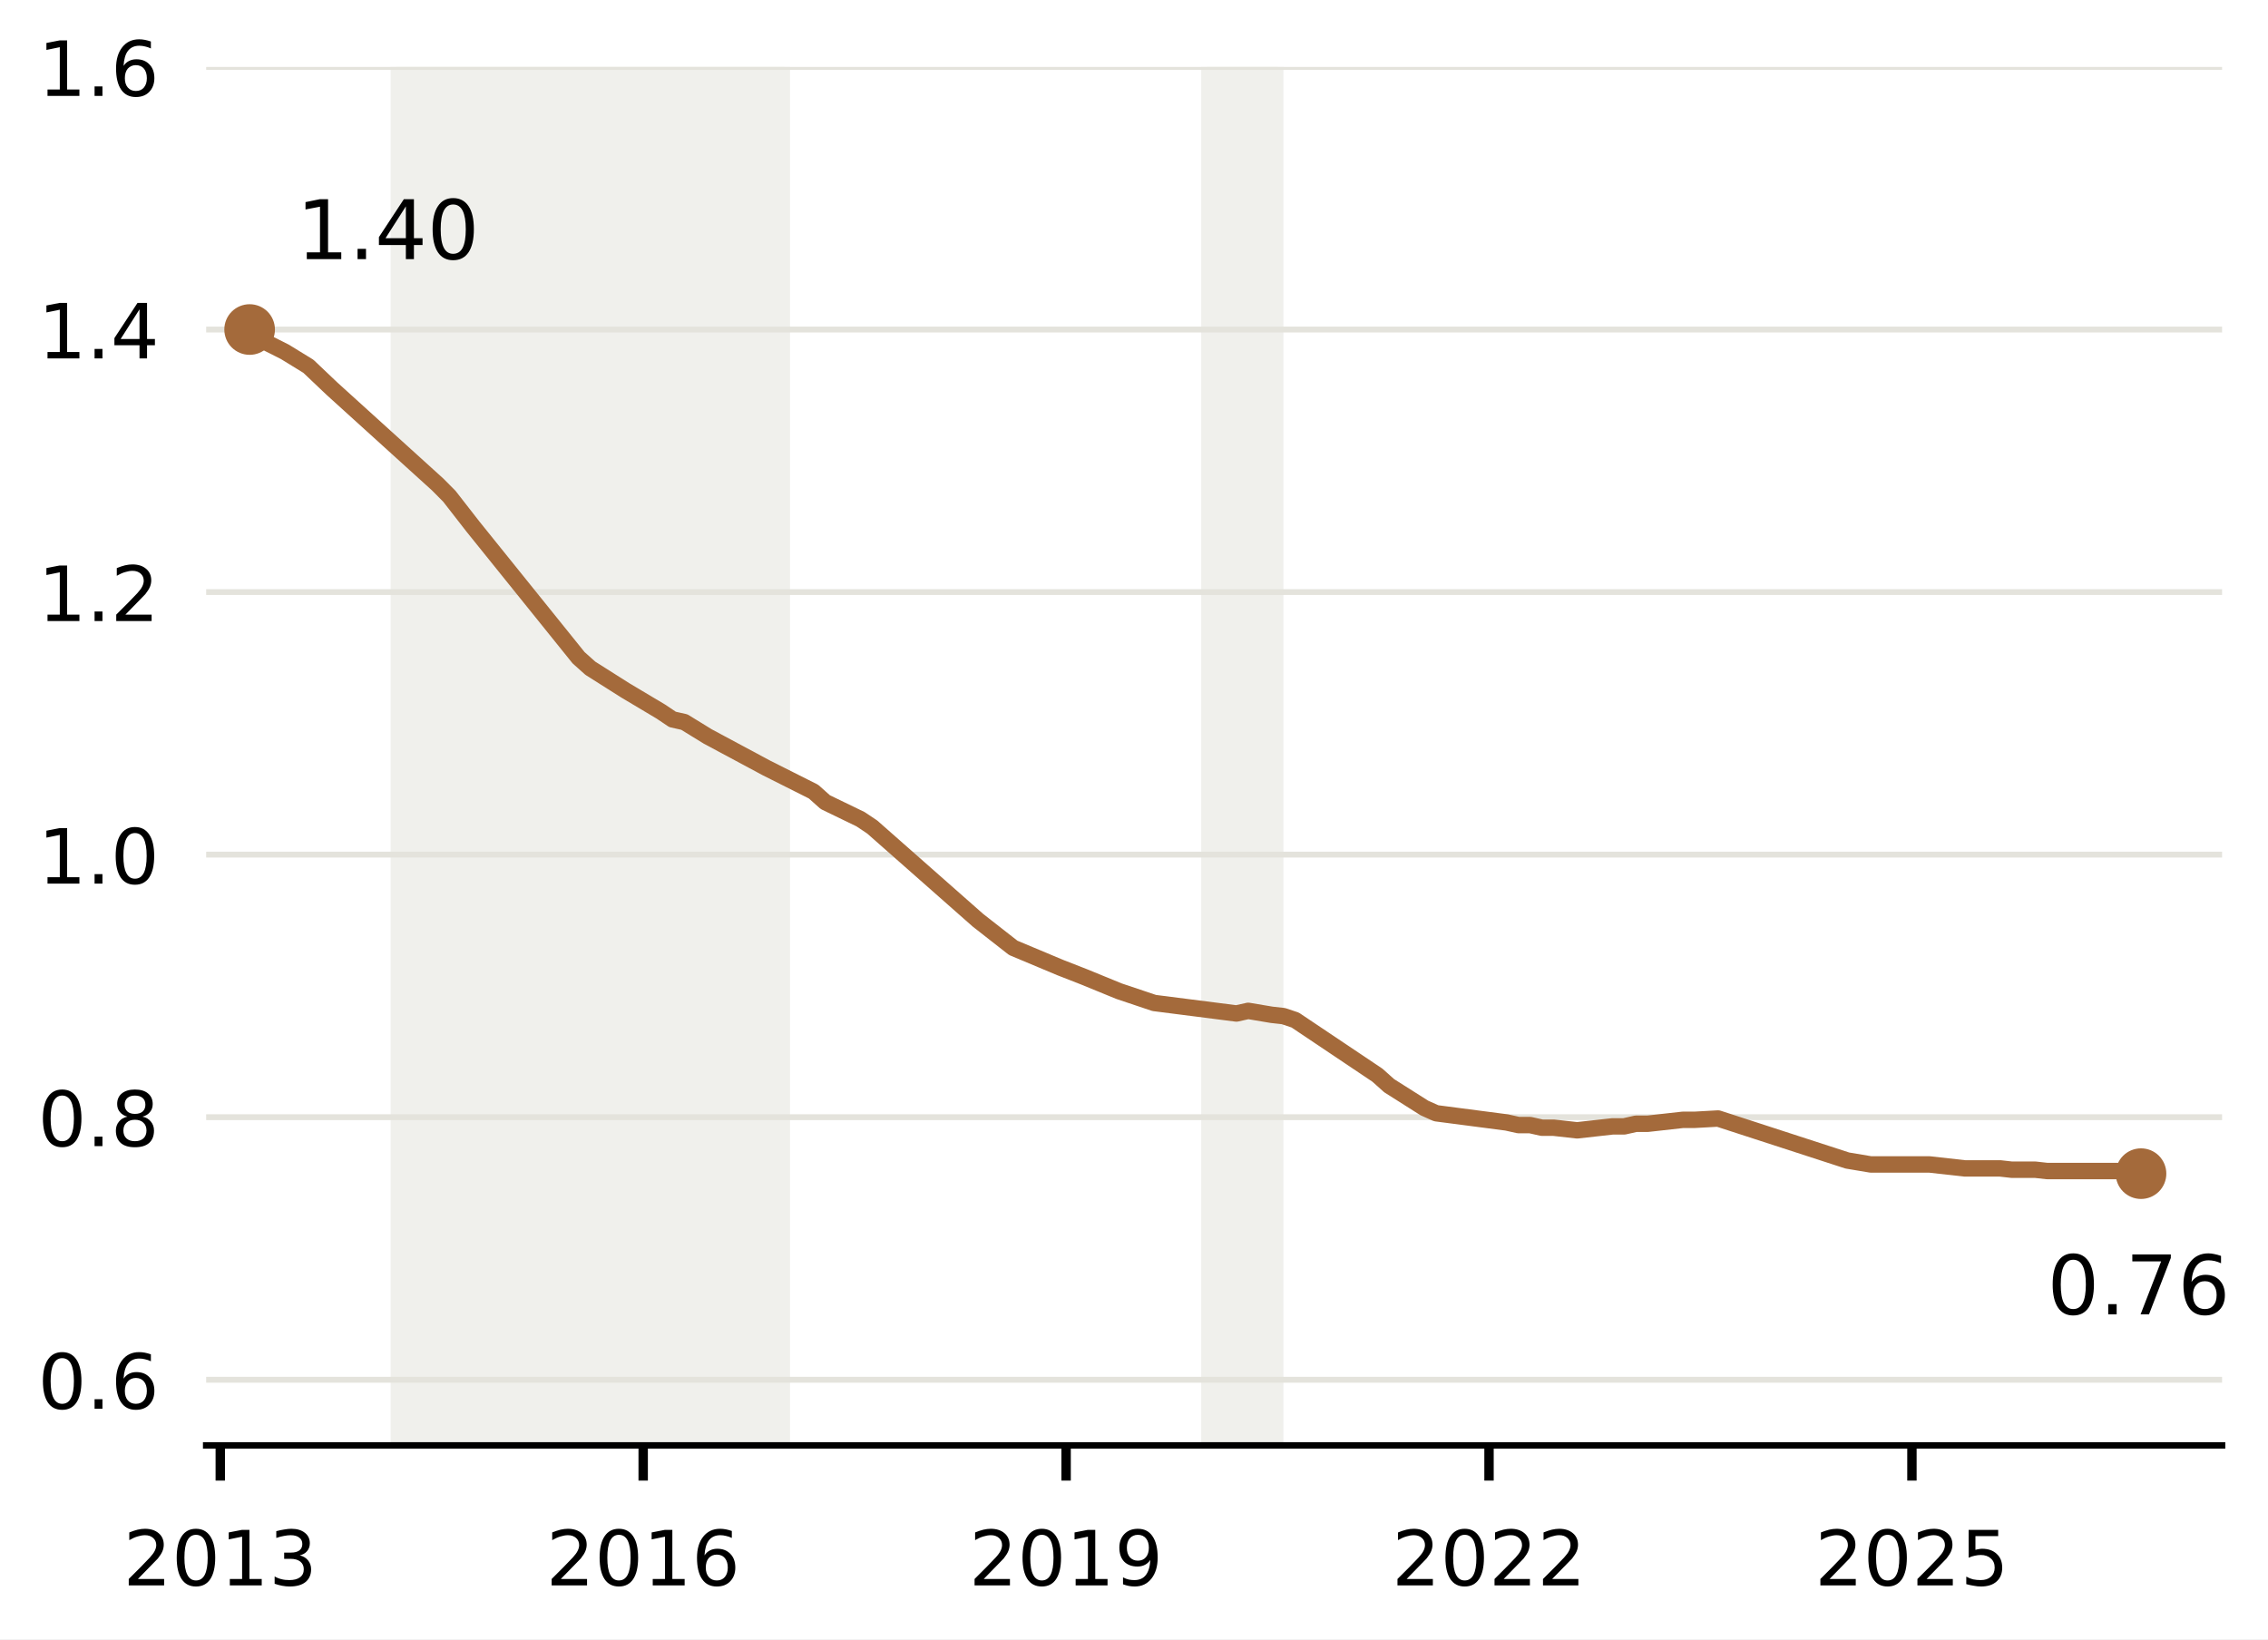
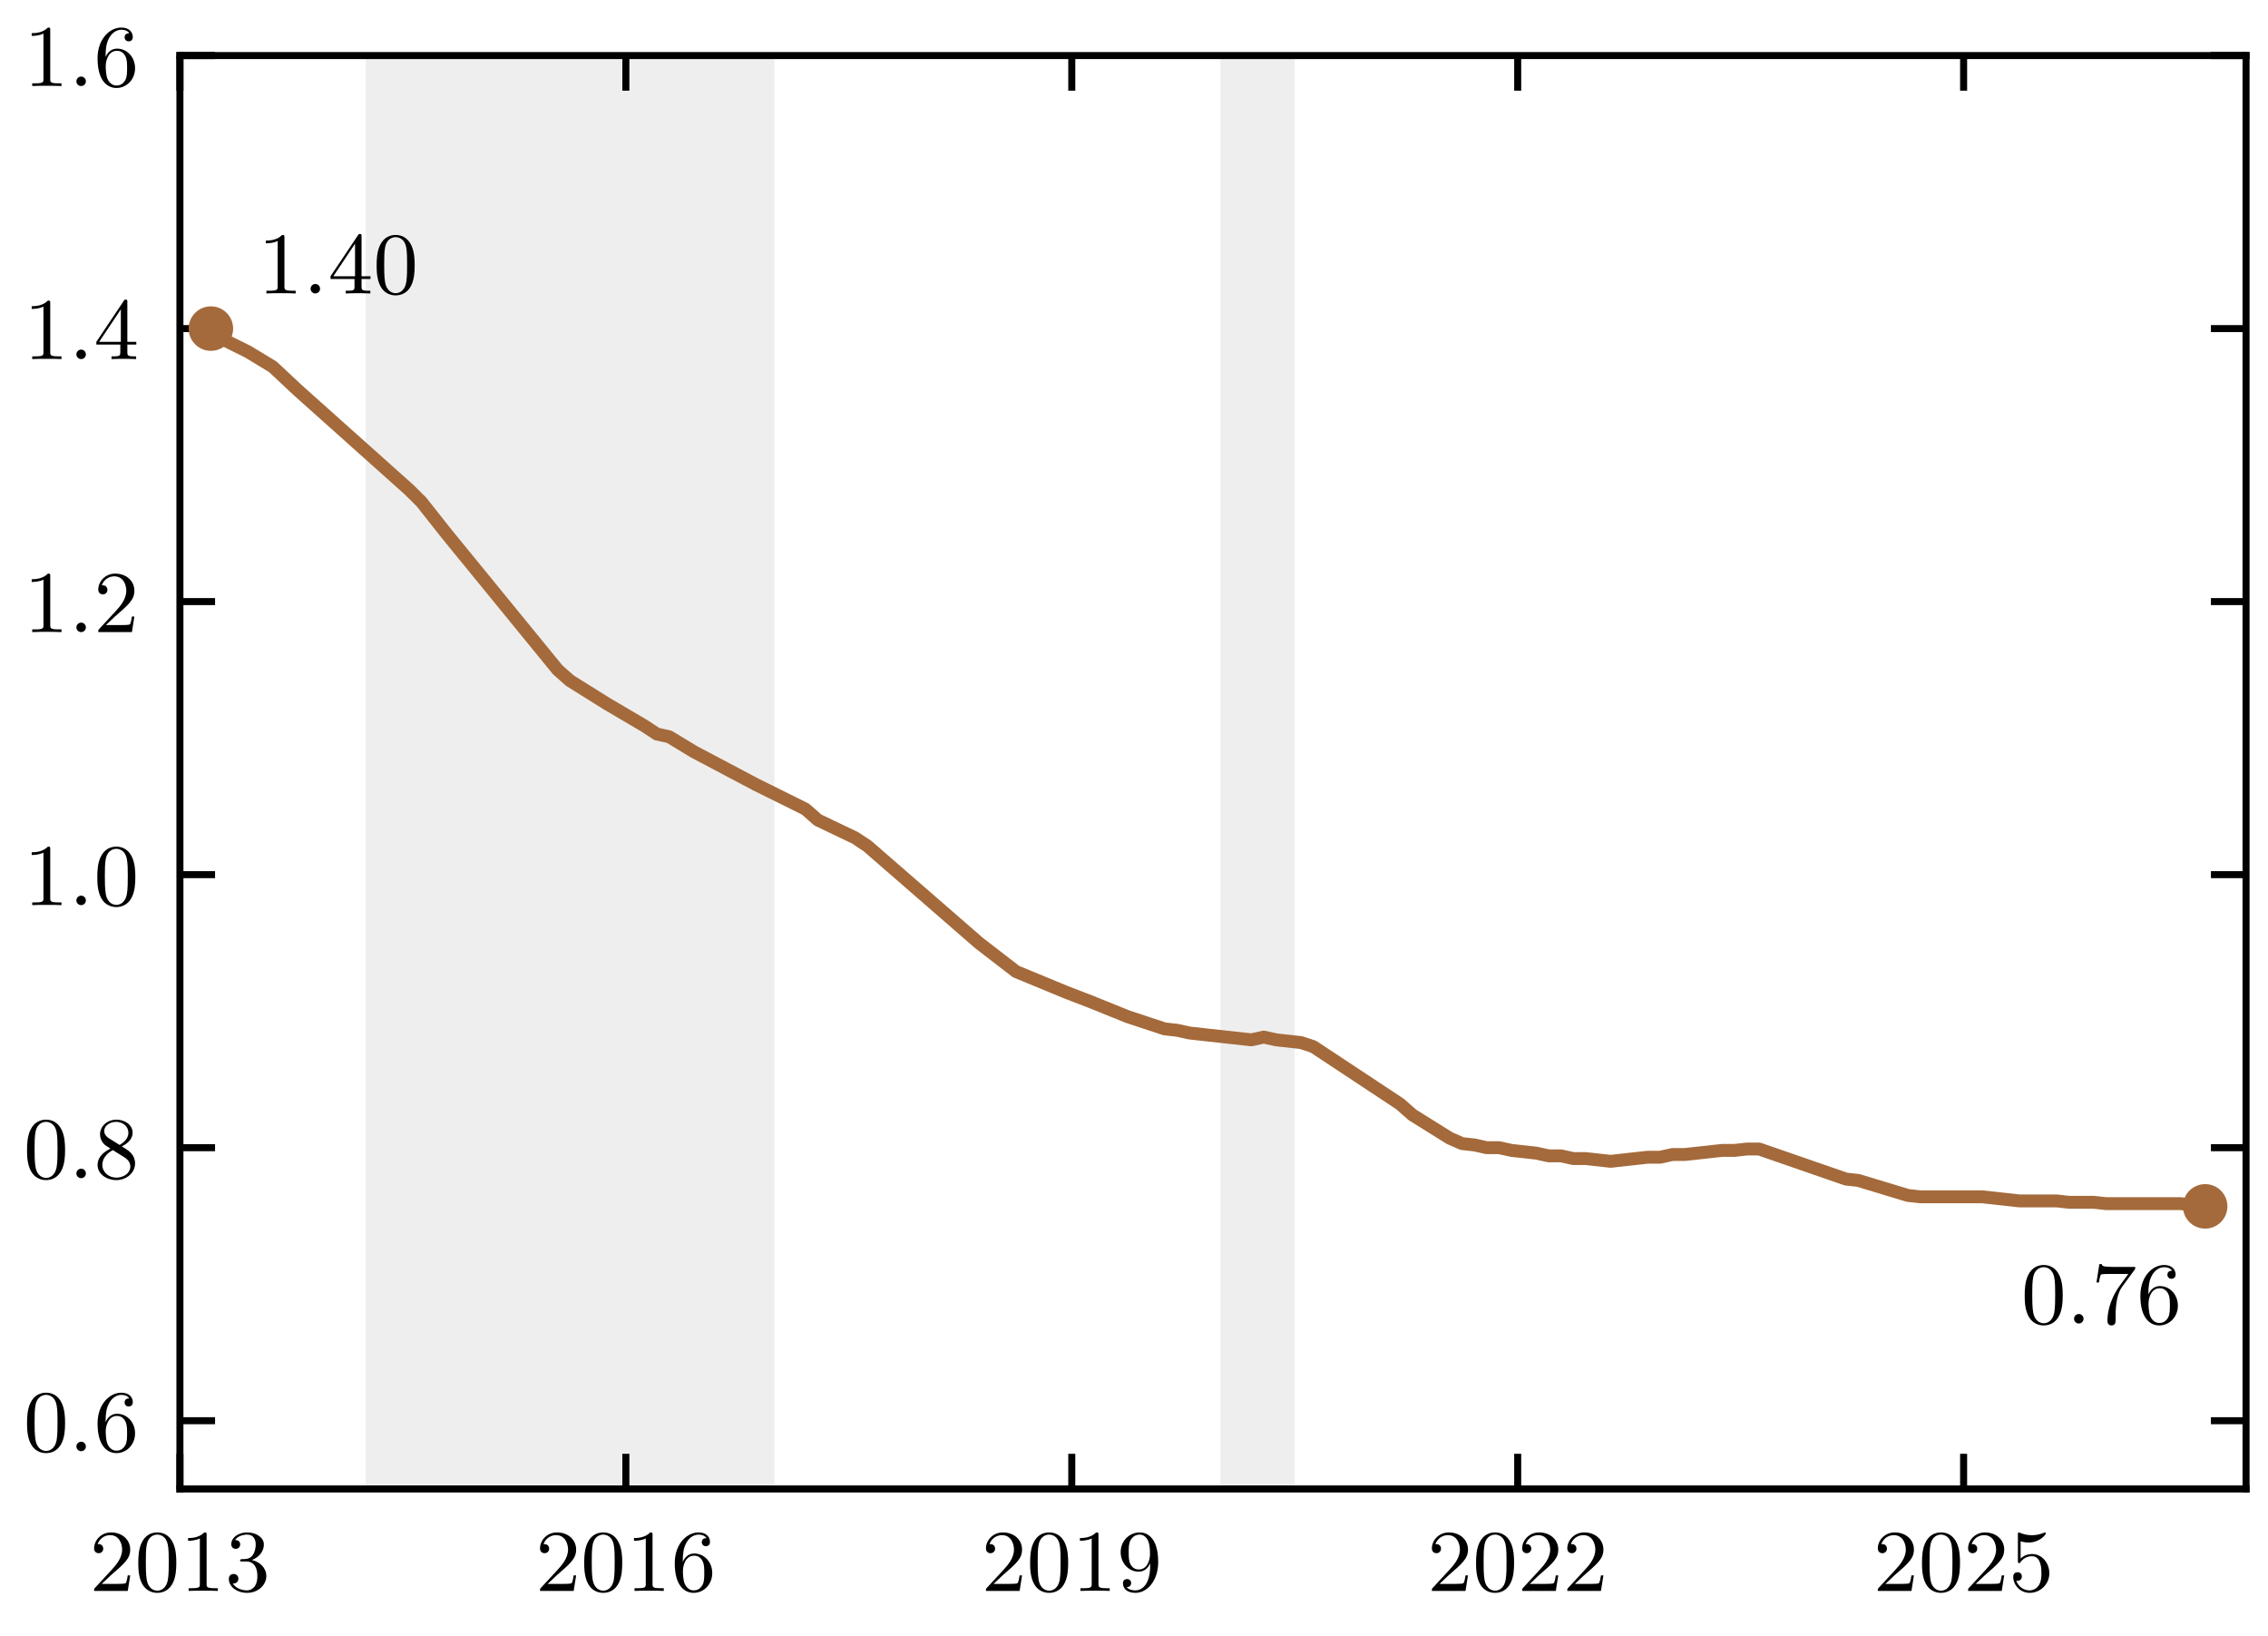
- <svg xmlns="http://www.w3.org/2000/svg" xmlns:xlink="http://www.w3.org/1999/xlink" width="193.356pt" height="139.773pt" viewBox="0 0 193.356 139.773" version="1.1">
+ <svg xmlns="http://www.w3.org/2000/svg" xmlns:xlink="http://www.w3.org/1999/xlink" width="193.68pt" height="139.68pt" viewBox="0 0 193.68 139.68" version="1.1">
  <defs>
    <style type="text/css">*{stroke-linejoin: round; stroke-linecap: butt}</style>
  </defs>
  <g id="figure_1">
    <g id="patch_1">
-       <path d="M 0 139.773  L 193.356 139.773  L 193.356 0  L 0 0  z " style="fill: #ffffff" />
+       <path d="M 0 139.68  L 193.68 139.68  L 193.68 0  L 0 0  z " style="fill: #ffffff" />
    </g>
    <g id="axes_1">
      <g id="patch_2">
-         <path d="M 17.577 123.242  L 189.441 123.242  L 189.441 5.709  L 17.577 5.709  z " style="fill: #ffffff" />
+         <path d="M 15.365 127.127  L 191.805 127.127  L 191.805 4.744  L 15.365 4.744  z " style="fill: #ffffff" />
      </g>
      <g id="patch_3">
-         <path d="M 33.802 123.242  L 66.853 123.242  L 66.853 5.709  L 33.802 5.709  z " clip-path="url(#p2f4e6abc70)" style="fill: #f0f0ec; stroke: #f0f0ec; stroke-linejoin: miter" />
+         <path d="M 31.232 127.127  L 66.139 127.127  L 66.139 4.744  L 31.232 4.744  z " clip-path="url(#pcdf5a57029)" style="opacity: 0.07" />
      </g>
      <g id="patch_4">
-         <path d="M 102.908 123.242  L 108.917 123.242  L 108.917 5.709  L 102.908 5.709  z " clip-path="url(#p2f4e6abc70)" style="fill: #f0f0ec; stroke: #f0f0ec; stroke-linejoin: miter" />
+         <path d="M 104.22 127.127  L 110.566 127.127  L 110.566 4.744  L 104.22 4.744  z " clip-path="url(#pcdf5a57029)" style="opacity: 0.07" />
      </g>
      <g id="matplotlib.axis_1">
        <g id="xtick_1">
          <g id="line2d_1">
            <defs>
-               <path id="m1945c7aaab" d="M 0 0  L 0 3  " style="stroke: #000000; stroke-width: 0.8" />
+               <path id="mfbcdeee113" d="M 0 0  L 0 -3  " style="stroke: #000000; stroke-width: 0.6" />
            </defs>
            <g>
-               <use xlink:href="#m1945c7aaab" x="18.779" y="123.242" style="stroke: #000000; stroke-width: 0.8" />
+               <use xlink:href="#mfbcdeee113" x="15.365" y="127.127" style="stroke: #000000; stroke-width: 0.6" />
+             </g>
+           </g>
+           <g id="line2d_2">
+             <defs>
+               <path id="ma1b12f14a0" d="M 0 0  L 0 3  " style="stroke: #000000; stroke-width: 0.6" />
+             </defs>
+             <g>
+               <use xlink:href="#ma1b12f14a0" x="15.365" y="4.744" style="stroke: #000000; stroke-width: 0.6" />
            </g>
          </g>
          <g id="text_1">
-             <text style="font-size: 6.5px; font-family: 'DejaVu Sans'; text-anchor: middle" x="18.779" y="135.181" transform="rotate(-0 18.77888 135.1813)">2013</text>
+             <g transform="translate(7.654063 135.833) scale(0.075 -0.075)">
+               <defs>
+                 <path id="LMRoman9-Regular-32" d="M 2957 1133  L 2778 1133  C 2765 1050 2714 672 2630 570  C 2592 512 2150 512 2022 512  L 883 512  L 1517 1114  C 2566 2022 2957 2362 2957 3014  C 2957 3750 2349 4262 1562 4262  C 826 4262 326 3680 326 3098  C 326 2778 602 2746 659 2746  C 800 2746 992 2848 992 3078  C 992 3270 858 3411 659 3411  C 627 3411 608 3411 582 3405  C 736 3859 1146 4064 1491 4064  C 2144 4064 2368 3456 2368 3014  C 2368 2362 1875 1830 1568 1498  L 397 230  C 326 160 326 147 326 0  L 2778 0  L 2957 1133  z " transform="scale(0.015625)" />
+                 <path id="LMRoman9-Regular-30" d="M 3027 2048  C 3027 2477 3008 3027 2784 3507  C 2502 4109 2016 4262 1645 4262  C 1261 4262 774 4109 493 3494  C 288 3053 256 2534 256 2048  C 256 1632 269 1011 544 506  C 845 -38 1344 -141 1638 -141  C 2054 -141 2528 38 2797 627  C 2989 1056 3027 1536 3027 2048  z M 2477 2125  C 2477 1728 2477 1190 2413 813  C 2278 83 1805 19 1645 19  C 1453 19 992 109 870 832  C 806 1210 806 1760 806 2125  C 806 2560 806 3066 883 3418  C 1011 3987 1421 4102 1638 4102  C 1882 4102 2285 3974 2406 3379  C 2477 3027 2477 2528 2477 2125  z " transform="scale(0.015625)" />
+                 <path id="LMRoman9-Regular-31" d="M 2765 0  L 2765 198  L 2560 198  C 1965 198 1946 275 1946 512  L 1946 4090  C 1946 4250 1939 4262 1779 4262  C 1382 3853 794 3853 595 3853  L 595 3654  C 717 3654 1107 3654 1453 3821  L 1453 512  C 1453 275 1434 198 838 198  L 634 198  L 634 0  C 864 19 1434 19 1696 19  C 1958 19 2534 19 2765 0  z " transform="scale(0.015625)" />
+                 <path id="LMRoman9-Regular-33" d="M 3008 1088  C 3008 1645 2566 2118 1952 2253  C 2547 2477 2829 2944 2829 3386  C 2829 3878 2285 4262 1619 4262  C 954 4262 454 3885 454 3398  C 454 3187 595 3066 781 3066  C 966 3066 1101 3200 1101 3386  C 1101 3610 947 3706 730 3706  C 896 3974 1286 4102 1600 4102  C 2131 4102 2234 3680 2234 3379  C 2234 3187 2195 2880 2035 2637  C 1837 2349 1613 2336 1427 2323  C 1267 2310 1254 2310 1203 2310  C 1146 2304 1094 2298 1094 2227  C 1094 2144 1146 2144 1254 2144  L 1555 2144  C 2112 2144 2355 1696 2355 1088  C 2355 269 1920 38 1594 38  C 1472 38 851 70 563 544  C 794 512 973 672 973 890  C 973 1101 813 1235 627 1235  C 467 1235 275 1139 275 870  C 275 301 870 -141 1613 -141  C 2413 -141 3008 435 3008 1088  z " transform="scale(0.015625)" />
+               </defs>
+               <use xlink:href="#LMRoman9-Regular-32" />
+               <use xlink:href="#LMRoman9-Regular-30" transform="translate(51.39999 0)" />
+               <use xlink:href="#LMRoman9-Regular-31" transform="translate(102.8 0)" />
+               <use xlink:href="#LMRoman9-Regular-33" transform="translate(154.2 0)" />
+             </g>
          </g>
        </g>
        <g id="xtick_2">
-           <g id="line2d_2">
-             <g>
-               <use xlink:href="#m1945c7aaab" x="54.834" y="123.242" style="stroke: #000000; stroke-width: 0.8" />
+           <g id="line2d_3">
+             <g>
+               <use xlink:href="#mfbcdeee113" x="53.446" y="127.127" style="stroke: #000000; stroke-width: 0.6" />
+             </g>
+           </g>
+           <g id="line2d_4">
+             <g>
+               <use xlink:href="#ma1b12f14a0" x="53.446" y="4.744" style="stroke: #000000; stroke-width: 0.6" />
            </g>
          </g>
          <g id="text_2">
-             <text style="font-size: 6.5px; font-family: 'DejaVu Sans'; text-anchor: middle" x="54.834" y="135.181" transform="rotate(-0 54.83426 135.1813)">2016</text>
+             <g transform="translate(45.73464 135.833) scale(0.075 -0.075)">
+               <defs>
+                 <path id="LMRoman9-Regular-36" d="M 3008 1299  C 3008 2112 2419 2726 1696 2726  C 1312 2726 1037 2502 858 2118  C 858 2771 928 3136 1101 3469  C 1229 3731 1542 4102 2016 4102  C 2144 4102 2438 4077 2586 3846  C 2349 3846 2246 3725 2246 3552  C 2246 3386 2362 3258 2541 3258  C 2720 3258 2842 3373 2842 3565  C 2842 3923 2586 4262 2003 4262  C 1178 4262 275 3450 275 2022  C 275 288 1056 -141 1658 -141  C 2368 -141 3008 454 3008 1299  z M 2426 1306  C 2426 998 2426 685 2304 448  C 2106 83 1824 38 1651 38  C 1286 38 1075 339 998 525  C 877 813 870 1344 870 1446  C 870 1875 1069 2566 1683 2566  C 1786 2566 2099 2566 2304 2170  C 2426 1926 2426 1613 2426 1306  z " transform="scale(0.015625)" />
+               </defs>
+               <use xlink:href="#LMRoman9-Regular-32" />
+               <use xlink:href="#LMRoman9-Regular-30" transform="translate(51.39999 0)" />
+               <use xlink:href="#LMRoman9-Regular-31" transform="translate(102.8 0)" />
+               <use xlink:href="#LMRoman9-Regular-36" transform="translate(154.2 0)" />
+             </g>
          </g>
        </g>
        <g id="xtick_3">
-           <g id="line2d_3">
-             <g>
-               <use xlink:href="#m1945c7aaab" x="90.89" y="123.242" style="stroke: #000000; stroke-width: 0.8" />
+           <g id="line2d_5">
+             <g>
+               <use xlink:href="#mfbcdeee113" x="91.526" y="127.127" style="stroke: #000000; stroke-width: 0.6" />
+             </g>
+           </g>
+           <g id="line2d_6">
+             <g>
+               <use xlink:href="#ma1b12f14a0" x="91.526" y="4.744" style="stroke: #000000; stroke-width: 0.6" />
            </g>
          </g>
          <g id="text_3">
-             <text style="font-size: 6.5px; font-family: 'DejaVu Sans'; text-anchor: middle" x="90.89" y="135.181" transform="rotate(-0 90.88965 135.1813)">2019</text>
+             <g transform="translate(83.81521 135.833) scale(0.075 -0.075)">
+               <defs>
+                 <path id="LMRoman9-Regular-39" d="M 3008 2106  C 3008 3840 2240 4262 1664 4262  C 928 4262 275 3667 275 2829  C 275 2016 864 1402 1587 1402  C 2054 1402 2310 1741 2426 2016  L 2426 1875  C 2426 314 1715 38 1350 38  C 1203 38 877 64 710 275  L 736 275  C 787 262 1037 314 1037 570  C 1037 736 922 864 742 864  C 563 864 442 749 442 557  C 442 134 781 -141 1357 -141  C 2182 -141 3008 704 3008 2106  z M 2413 2694  C 2413 2227 2202 1562 1600 1562  C 1498 1562 1184 1562 979 1958  C 858 2202 858 2515 858 2822  C 858 3130 858 3450 992 3693  C 1184 4019 1434 4102 1664 4102  C 2099 4102 2272 3661 2298 3597  C 2387 3360 2413 2970 2413 2694  z " transform="scale(0.015625)" />
+               </defs>
+               <use xlink:href="#LMRoman9-Regular-32" />
+               <use xlink:href="#LMRoman9-Regular-30" transform="translate(51.39999 0)" />
+               <use xlink:href="#LMRoman9-Regular-31" transform="translate(102.8 0)" />
+               <use xlink:href="#LMRoman9-Regular-39" transform="translate(154.2 0)" />
+             </g>
          </g>
        </g>
        <g id="xtick_4">
-           <g id="line2d_4">
-             <g>
-               <use xlink:href="#m1945c7aaab" x="126.945" y="123.242" style="stroke: #000000; stroke-width: 0.8" />
+           <g id="line2d_7">
+             <g>
+               <use xlink:href="#mfbcdeee113" x="129.607" y="127.127" style="stroke: #000000; stroke-width: 0.6" />
+             </g>
+           </g>
+           <g id="line2d_8">
+             <g>
+               <use xlink:href="#ma1b12f14a0" x="129.607" y="4.744" style="stroke: #000000; stroke-width: 0.6" />
            </g>
          </g>
          <g id="text_4">
-             <text style="font-size: 6.5px; font-family: 'DejaVu Sans'; text-anchor: middle" x="126.945" y="135.181" transform="rotate(-0 126.945 135.1813)">2022</text>
+             <g transform="translate(121.8958 135.833) scale(0.075 -0.075)">
+               <use xlink:href="#LMRoman9-Regular-32" />
+               <use xlink:href="#LMRoman9-Regular-30" transform="translate(51.39999 0)" />
+               <use xlink:href="#LMRoman9-Regular-32" transform="translate(102.8 0)" />
+               <use xlink:href="#LMRoman9-Regular-32" transform="translate(154.2 0)" />
+             </g>
          </g>
        </g>
        <g id="xtick_5">
-           <g id="line2d_5">
-             <g>
-               <use xlink:href="#m1945c7aaab" x="163" y="123.242" style="stroke: #000000; stroke-width: 0.8" />
+           <g id="line2d_9">
+             <g>
+               <use xlink:href="#mfbcdeee113" x="167.687" y="127.127" style="stroke: #000000; stroke-width: 0.6" />
+             </g>
+           </g>
+           <g id="line2d_10">
+             <g>
+               <use xlink:href="#ma1b12f14a0" x="167.687" y="4.744" style="stroke: #000000; stroke-width: 0.6" />
            </g>
          </g>
          <g id="text_5">
-             <text style="font-size: 6.5px; font-family: 'DejaVu Sans'; text-anchor: middle" x="163" y="135.181" transform="rotate(-0 163.0004 135.1813)">2025</text>
+             <g transform="translate(159.9764 135.833) scale(0.075 -0.075)">
+               <defs>
+                 <path id="LMRoman9-Regular-35" d="M 2957 1280  C 2957 2054 2406 2688 1709 2688  C 1402 2688 1088 2586 864 2355  L 864 3616  C 1056 3558 1254 3526 1453 3526  C 2240 3526 2701 4096 2701 4179  C 2701 4237 2662 4262 2630 4262  C 2630 4262 2605 4262 2547 4230  C 2246 4109 1952 4058 1683 4058  C 1408 4058 1120 4109 826 4230  C 762 4262 742 4262 742 4262  C 666 4262 666 4198 666 4090  L 666 2208  C 666 2093 666 2022 755 2022  C 806 2022 826 2048 864 2106  C 1056 2374 1363 2528 1696 2528  C 2381 2528 2381 1542 2381 1312  C 2381 1114 2381 717 2202 429  C 2029 160 1760 38 1510 38  C 1133 38 704 275 550 749  C 550 749 595 736 640 736  C 768 736 954 819 954 1050  C 954 1248 813 1363 640 1363  C 506 1363 326 1286 326 1030  C 326 448 813 -141 1523 -141  C 2298 -141 2957 486 2957 1280  z " transform="scale(0.015625)" />
+               </defs>
+               <use xlink:href="#LMRoman9-Regular-32" />
+               <use xlink:href="#LMRoman9-Regular-30" transform="translate(51.39999 0)" />
+               <use xlink:href="#LMRoman9-Regular-32" transform="translate(102.8 0)" />
+               <use xlink:href="#LMRoman9-Regular-35" transform="translate(154.2 0)" />
+             </g>
          </g>
        </g>
      </g>
      <g id="matplotlib.axis_2">
        <g id="ytick_1">
-           <g id="line2d_6">
-             <path d="M 17.577 117.645  L 189.441 117.645  " clip-path="url(#p2f4e6abc70)" style="fill: none; stroke: #e4e3dc; stroke-width: 0.5; stroke-linecap: square" />
-           </g>
-           <g id="line2d_7" />
+           <g id="line2d_11">
+             <defs>
+               <path id="me8055a695e" d="M 0 0  L 3 0  " style="stroke: #000000; stroke-width: 0.6" />
+             </defs>
+             <g>
+               <use xlink:href="#me8055a695e" x="15.365" y="121.3" style="stroke: #000000; stroke-width: 0.6" />
+             </g>
+           </g>
+           <g id="line2d_12">
+             <defs>
+               <path id="m0385f86211" d="M 0 0  L -3 0  " style="stroke: #000000; stroke-width: 0.6" />
+             </defs>
+             <g>
+               <use xlink:href="#m0385f86211" x="191.805" y="121.3" style="stroke: #000000; stroke-width: 0.6" />
+             </g>
+           </g>
          <g id="text_6">
-             <text style="font-size: 6.5px; font-family: 'DejaVu Sans'; text-anchor: end" x="13.577" y="120.115" transform="rotate(-0 13.57703 120.115)">0.6</text>
+             <g transform="translate(2.009531 123.9024) scale(0.075 -0.075)">
+               <defs>
+                 <path id="LMRoman9-Regular-2e" d="M 1254 346  C 1254 531 1101 691 909 691  C 717 691 563 531 563 346  C 563 154 717 0 909 0  C 1101 0 1254 154 1254 346  z " transform="scale(0.015625)" />
+               </defs>
+               <use xlink:href="#LMRoman9-Regular-30" />
+               <use xlink:href="#LMRoman9-Regular-2e" transform="translate(51.39999 0)" />
+               <use xlink:href="#LMRoman9-Regular-36" transform="translate(79.99998 0)" />
+             </g>
          </g>
        </g>
        <g id="ytick_2">
-           <g id="line2d_8">
-             <path d="M 17.577 95.258  L 189.441 95.258  " clip-path="url(#p2f4e6abc70)" style="fill: none; stroke: #e4e3dc; stroke-width: 0.5; stroke-linecap: square" />
-           </g>
-           <g id="line2d_9" />
+           <g id="line2d_13">
+             <g>
+               <use xlink:href="#me8055a695e" x="15.365" y="97.989" style="stroke: #000000; stroke-width: 0.6" />
+             </g>
+           </g>
+           <g id="line2d_14">
+             <g>
+               <use xlink:href="#m0385f86211" x="191.805" y="97.989" style="stroke: #000000; stroke-width: 0.6" />
+             </g>
+           </g>
          <g id="text_7">
-             <text style="font-size: 6.5px; font-family: 'DejaVu Sans'; text-anchor: end" x="13.577" y="97.728" transform="rotate(-0 13.57703 97.72778)">0.8</text>
+             <g transform="translate(2.009531 100.5912) scale(0.075 -0.075)">
+               <defs>
+                 <path id="LMRoman9-Regular-38" d="M 3008 1075  C 3008 1696 2534 2003 2374 2106  C 2304 2157 2118 2272 2042 2317  C 2362 2470 2829 2790 2829 3309  C 2829 3910 2227 4262 1651 4262  C 979 4262 454 3782 454 3194  C 454 2950 544 2720 698 2534  C 806 2413 845 2387 1216 2150  C 653 1882 275 1491 275 966  C 275 288 947 -141 1638 -141  C 2381 -141 3008 384 3008 1075  z M 2522 3309  C 2522 2861 2138 2566 1882 2419  L 1101 2906  C 909 3027 762 3200 762 3437  C 762 3853 1210 4102 1632 4102  C 2125 4102 2522 3757 2522 3309  z M 2662 851  C 2662 346 2150 38 1645 38  C 1088 38 621 435 621 966  C 621 1427 941 1811 1389 2042  L 2195 1542  C 2342 1446 2662 1242 2662 851  z " transform="scale(0.015625)" />
+               </defs>
+               <use xlink:href="#LMRoman9-Regular-30" />
+               <use xlink:href="#LMRoman9-Regular-2e" transform="translate(51.39999 0)" />
+               <use xlink:href="#LMRoman9-Regular-38" transform="translate(79.99998 0)" />
+             </g>
          </g>
        </g>
        <g id="ytick_3">
-           <g id="line2d_10">
-             <path d="M 17.577 72.871  L 189.441 72.871  " clip-path="url(#p2f4e6abc70)" style="fill: none; stroke: #e4e3dc; stroke-width: 0.5; stroke-linecap: square" />
-           </g>
-           <g id="line2d_11" />
+           <g id="line2d_15">
+             <g>
+               <use xlink:href="#me8055a695e" x="15.365" y="74.677" style="stroke: #000000; stroke-width: 0.6" />
+             </g>
+           </g>
+           <g id="line2d_16">
+             <g>
+               <use xlink:href="#m0385f86211" x="191.805" y="74.677" style="stroke: #000000; stroke-width: 0.6" />
+             </g>
+           </g>
          <g id="text_8">
-             <text style="font-size: 6.5px; font-family: 'DejaVu Sans'; text-anchor: end" x="13.577" y="75.341" transform="rotate(-0 13.57703 75.34058)">1.0</text>
+             <g transform="translate(2.009531 77.28006) scale(0.075 -0.075)">
+               <use xlink:href="#LMRoman9-Regular-31" />
+               <use xlink:href="#LMRoman9-Regular-2e" transform="translate(51.39999 0)" />
+               <use xlink:href="#LMRoman9-Regular-30" transform="translate(79.99998 0)" />
+             </g>
          </g>
        </g>
        <g id="ytick_4">
-           <g id="line2d_12">
-             <path d="M 17.577 50.484  L 189.441 50.484  " clip-path="url(#p2f4e6abc70)" style="fill: none; stroke: #e4e3dc; stroke-width: 0.5; stroke-linecap: square" />
-           </g>
-           <g id="line2d_13" />
+           <g id="line2d_17">
+             <g>
+               <use xlink:href="#me8055a695e" x="15.365" y="51.366" style="stroke: #000000; stroke-width: 0.6" />
+             </g>
+           </g>
+           <g id="line2d_18">
+             <g>
+               <use xlink:href="#m0385f86211" x="191.805" y="51.366" style="stroke: #000000; stroke-width: 0.6" />
+             </g>
+           </g>
          <g id="text_9">
-             <text style="font-size: 6.5px; font-family: 'DejaVu Sans'; text-anchor: end" x="13.577" y="52.953" transform="rotate(-0 13.57703 52.95338)">1.2</text>
+             <g transform="translate(2.009531 53.96887) scale(0.075 -0.075)">
+               <use xlink:href="#LMRoman9-Regular-31" />
+               <use xlink:href="#LMRoman9-Regular-2e" transform="translate(51.39999 0)" />
+               <use xlink:href="#LMRoman9-Regular-32" transform="translate(79.99998 0)" />
+             </g>
          </g>
        </g>
        <g id="ytick_5">
-           <g id="line2d_14">
-             <path d="M 17.577 28.097  L 189.441 28.097  " clip-path="url(#p2f4e6abc70)" style="fill: none; stroke: #e4e3dc; stroke-width: 0.5; stroke-linecap: square" />
-           </g>
-           <g id="line2d_15" />
+           <g id="line2d_19">
+             <g>
+               <use xlink:href="#me8055a695e" x="15.365" y="28.055" style="stroke: #000000; stroke-width: 0.6" />
+             </g>
+           </g>
+           <g id="line2d_20">
+             <g>
+               <use xlink:href="#m0385f86211" x="191.805" y="28.055" style="stroke: #000000; stroke-width: 0.6" />
+             </g>
+           </g>
          <g id="text_10">
-             <text style="font-size: 6.5px; font-family: 'DejaVu Sans'; text-anchor: end" x="13.577" y="30.566" transform="rotate(-0 13.57703 30.56618)">1.4</text>
+             <g transform="translate(2.009531 30.65768) scale(0.075 -0.075)">
+               <defs>
+                 <path id="LMRoman9-Regular-34" d="M 3098 1056  L 3098 1254  L 2445 1254  L 2445 4160  C 2445 4288 2445 4333 2323 4333  C 2246 4333 2240 4326 2182 4237  L 186 1254  L 186 1056  L 1933 1056  L 1933 506  C 1933 269 1914 198 1434 198  L 1293 198  L 1293 0  C 1696 19 2144 19 2189 19  C 2221 19 2682 19 3085 0  L 3085 198  L 2944 198  C 2464 198 2445 269 2445 506  L 2445 1056  L 3098 1056  z M 1971 1254  L 390 1254  L 1971 3622  L 1971 1254  z " transform="scale(0.015625)" />
+               </defs>
+               <use xlink:href="#LMRoman9-Regular-31" />
+               <use xlink:href="#LMRoman9-Regular-2e" transform="translate(51.39999 0)" />
+               <use xlink:href="#LMRoman9-Regular-34" transform="translate(79.99998 0)" />
+             </g>
          </g>
        </g>
        <g id="ytick_6">
-           <g id="line2d_16">
-             <path d="M 17.577 5.709  L 189.441 5.709  " clip-path="url(#p2f4e6abc70)" style="fill: none; stroke: #e4e3dc; stroke-width: 0.5; stroke-linecap: square" />
-           </g>
-           <g id="line2d_17" />
+           <g id="line2d_21">
+             <g>
+               <use xlink:href="#me8055a695e" x="15.365" y="4.744" style="stroke: #000000; stroke-width: 0.6" />
+             </g>
+           </g>
+           <g id="line2d_22">
+             <g>
+               <use xlink:href="#m0385f86211" x="191.805" y="4.744" style="stroke: #000000; stroke-width: 0.6" />
+             </g>
+           </g>
          <g id="text_11">
-             <text style="font-size: 6.5px; font-family: 'DejaVu Sans'; text-anchor: end" x="13.577" y="8.179" transform="rotate(-0 13.57703 8.178984)">1.6</text>
-           </g>
-         </g>
-       </g>
-       <g id="line2d_18">
-         <path d="M 21.282 28.097  L 22.285 28.992  L 24.287 30  L 26.29 31.231  L 28.294 33.134  L 37.308 41.305  L 38.309 42.313  L 40.312 44.887  L 49.326 56.081  L 50.327 56.976  L 53.332 58.879  L 56.337 60.67  L 57.338 61.342  L 58.34 61.566  L 60.342 62.797  L 65.35 65.483  L 67.354 66.491  L 69.356 67.498  L 70.359 68.394  L 73.363 69.849  L 74.364 70.52  L 83.378 78.468  L 86.383 80.819  L 90.388 82.498  L 92.392 83.281  L 95.397 84.512  L 98.401 85.52  L 105.412 86.415  L 106.414 86.191  L 108.416 86.527  L 109.419 86.639  L 110.42 86.975  L 117.43 91.676  L 118.432 92.572  L 121.437 94.475  L 122.438 94.922  L 128.447 95.706  L 129.448 95.93  L 130.451 95.93  L 131.452 96.154  L 132.453 96.154  L 134.457 96.378  L 137.461 96.042  L 138.462 96.042  L 139.465 95.818  L 140.466 95.818  L 143.47 95.482  L 144.472 95.482  L 146.475 95.37  L 157.492 98.952  L 159.495 99.288  L 164.503 99.288  L 167.507 99.624  L 170.512 99.624  L 171.513 99.736  L 173.517 99.736  L 174.518 99.848  L 180.527 99.848  L 182.53 100.072  L 182.53 100.072  " clip-path="url(#p2f4e6abc70)" style="fill: none; stroke: #a46a3b; stroke-width: 1.4; stroke-linecap: square" />
+             <g transform="translate(2.009531 7.346484) scale(0.075 -0.075)">
+               <use xlink:href="#LMRoman9-Regular-31" />
+               <use xlink:href="#LMRoman9-Regular-2e" transform="translate(51.39999 0)" />
+               <use xlink:href="#LMRoman9-Regular-36" transform="translate(79.99998 0)" />
+             </g>
+           </g>
+         </g>
+       </g>
+       <g id="line2d_23">
+         <path d="M 18.009 28.055  L 19.068 28.987  L 21.182 30.036  L 23.298 31.319  L 25.414 33.3  L 34.935 41.809  L 35.992 42.858  L 38.108 45.538  L 47.628 57.194  L 48.686 58.126  L 51.859 60.108  L 55.032 61.973  L 56.09 62.672  L 57.148 62.905  L 59.263 64.187  L 64.552 66.985  L 66.668 68.034  L 68.783 69.083  L 69.842 70.015  L 73.015 71.53  L 74.073 72.23  L 83.593 80.505  L 86.766 82.953  L 90.997 84.701  L 93.113 85.517  L 96.286 86.799  L 99.46 87.848  L 100.517 87.965  L 101.576 88.198  L 106.864 88.781  L 107.922 88.547  L 108.98 88.781  L 111.096 89.014  L 112.153 89.363  L 119.557 94.259  L 120.616 95.191  L 123.789 97.173  L 124.847 97.639  L 125.904 97.755  L 126.963 97.989  L 128.02 97.989  L 129.077 98.222  L 131.193 98.455  L 132.251 98.688  L 133.309 98.688  L 134.367 98.921  L 135.424 98.921  L 137.54 99.154  L 140.714 98.804  L 141.771 98.804  L 142.83 98.571  L 143.887 98.571  L 147.06 98.222  L 148.118 98.222  L 149.176 98.105  L 150.234 98.105  L 157.638 100.669  L 158.696 100.786  L 162.927 102.068  L 163.985 102.185  L 169.274 102.185  L 172.447 102.534  L 175.621 102.534  L 176.678 102.651  L 178.794 102.651  L 179.852 102.767  L 186.198 102.767  L 188.314 103  L 188.314 103  " clip-path="url(#pcdf5a57029)" style="fill: none; stroke: #a46a3b; stroke-width: 1.1; stroke-linecap: square" />
+       </g>
+       <g id="line2d_24">
+         <defs>
+           <path id="m131f75b844" d="M 0 1.4  C 0.371 1.4 0.727 1.252 0.99 0.99  C 1.252 0.727 1.4 0.371 1.4 0  C 1.4 -0.371 1.252 -0.727 0.99 -0.99  C 0.727 -1.252 0.371 -1.4 0 -1.4  C -0.371 -1.4 -0.727 -1.252 -0.99 -0.99  C -1.252 -0.727 -1.4 -0.371 -1.4 0  C -1.4 0.371 -1.252 0.727 -0.99 0.99  C -0.727 1.252 -0.371 1.4 0 1.4  z " style="stroke: #a46a3b" />
+         </defs>
+         <g clip-path="url(#pcdf5a57029)">
+           <use xlink:href="#m131f75b844" x="18.009" y="28.055" style="fill: #a46a3b; stroke: #a46a3b" />
+           <use xlink:href="#m131f75b844" x="188.314" y="103" style="fill: #a46a3b; stroke: #a46a3b" />
+         </g>
      </g>
      <g id="patch_5">
-         <path d="M 17.577 123.242  L 189.441 123.242  " style="fill: none; stroke: #000000; stroke-width: 0.55; stroke-linejoin: miter; stroke-linecap: square" />
+         <path d="M 15.365 127.127  L 15.365 4.744  " style="fill: none; stroke: #000000; stroke-width: 0.6; stroke-linejoin: miter; stroke-linecap: square" />
+       </g>
+       <g id="patch_6">
+         <path d="M 191.805 127.127  L 191.805 4.744  " style="fill: none; stroke: #000000; stroke-width: 0.6; stroke-linejoin: miter; stroke-linecap: square" />
+       </g>
+       <g id="patch_7">
+         <path d="M 15.365 127.127  L 191.805 127.127  " style="fill: none; stroke: #000000; stroke-width: 0.6; stroke-linejoin: miter; stroke-linecap: square" />
+       </g>
+       <g id="patch_8">
+         <path d="M 15.365 4.744  L 191.805 4.744  " style="fill: none; stroke: #000000; stroke-width: 0.6; stroke-linejoin: miter; stroke-linecap: square" />
      </g>
      <g id="text_12">
-         <text style="font-size: 7px; font-family: 'DejaVu Sans'; text-anchor: start" x="25.282" y="22.097" transform="rotate(-0 25.28232 22.09669)">1.40</text>
+         <g transform="translate(22.00906 25.05494) scale(0.075 -0.075)">
+           <use xlink:href="#LMRoman9-Regular-31" />
+           <use xlink:href="#LMRoman9-Regular-2e" transform="translate(51.39999 0)" />
+           <use xlink:href="#LMRoman9-Regular-34" transform="translate(79.99998 0)" />
+           <use xlink:href="#LMRoman9-Regular-30" transform="translate(131.4 0)" />
+         </g>
      </g>
      <g id="text_13">
-         <text style="font-size: 7px; font-family: 'DejaVu Sans'; text-anchor: start" x="174.53" y="112.072" transform="rotate(-0 174.5304 112.0715)">0.76</text>
-       </g>
-       <g id="PathCollection_1">
-         <defs>
-           <path id="m5b40faed09" d="M 0 1.658  C 0.44 1.658 0.862 1.484 1.173 1.173  C 1.484 0.862 1.658 0.44 1.658 0  C 1.658 -0.44 1.484 -0.862 1.173 -1.173  C 0.862 -1.484 0.44 -1.658 0 -1.658  C -0.44 -1.658 -0.862 -1.484 -1.173 -1.173  C -1.484 -0.862 -1.658 -0.44 -1.658 0  C -1.658 0.44 -1.484 0.862 -1.173 1.173  C -0.862 1.484 -0.44 1.658 0 1.658  z " style="stroke: #a46a3b" />
-         </defs>
-         <g clip-path="url(#p2f4e6abc70)">
-           <use xlink:href="#m5b40faed09" x="21.282" y="28.097" style="fill: #a46a3b; stroke: #a46a3b" />
-           <use xlink:href="#m5b40faed09" x="182.53" y="100.072" style="fill: #a46a3b; stroke: #a46a3b" />
+         <g transform="translate(172.6033 113.0004) scale(0.075 -0.075)">
+           <defs>
+             <path id="LMRoman9-Regular-37" d="M 3194 4122  L 1600 4122  C 794 4122 774 4205 755 4326  L 576 4326  L 365 2989  L 544 2989  C 570 3136 621 3494 704 3571  C 749 3610 1254 3610 1344 3610  L 2688 3610  L 2074 2771  C 1242 1626 1165 582 1165 218  C 1165 147 1165 -141 1459 -141  C 1760 -141 1760 141 1760 224  L 1760 538  C 1760 1478 1901 2221 2240 2682  L 3136 3904  C 3194 3974 3194 3987 3194 4122  z " transform="scale(0.015625)" />
+           </defs>
+           <use xlink:href="#LMRoman9-Regular-30" />
+           <use xlink:href="#LMRoman9-Regular-2e" transform="translate(51.39999 0)" />
+           <use xlink:href="#LMRoman9-Regular-37" transform="translate(79.99998 0)" />
+           <use xlink:href="#LMRoman9-Regular-36" transform="translate(131.4 0)" />
        </g>
      </g>
    </g>
  </g>
  <defs>
-     <clipPath id="p2f4e6abc70">
-       <rect x="17.577" y="5.709" width="171.864" height="117.533" />
+     <clipPath id="pcdf5a57029">
+       <rect x="15.365" y="4.744" width="176.44" height="122.384" />
    </clipPath>
  </defs>
</svg>
